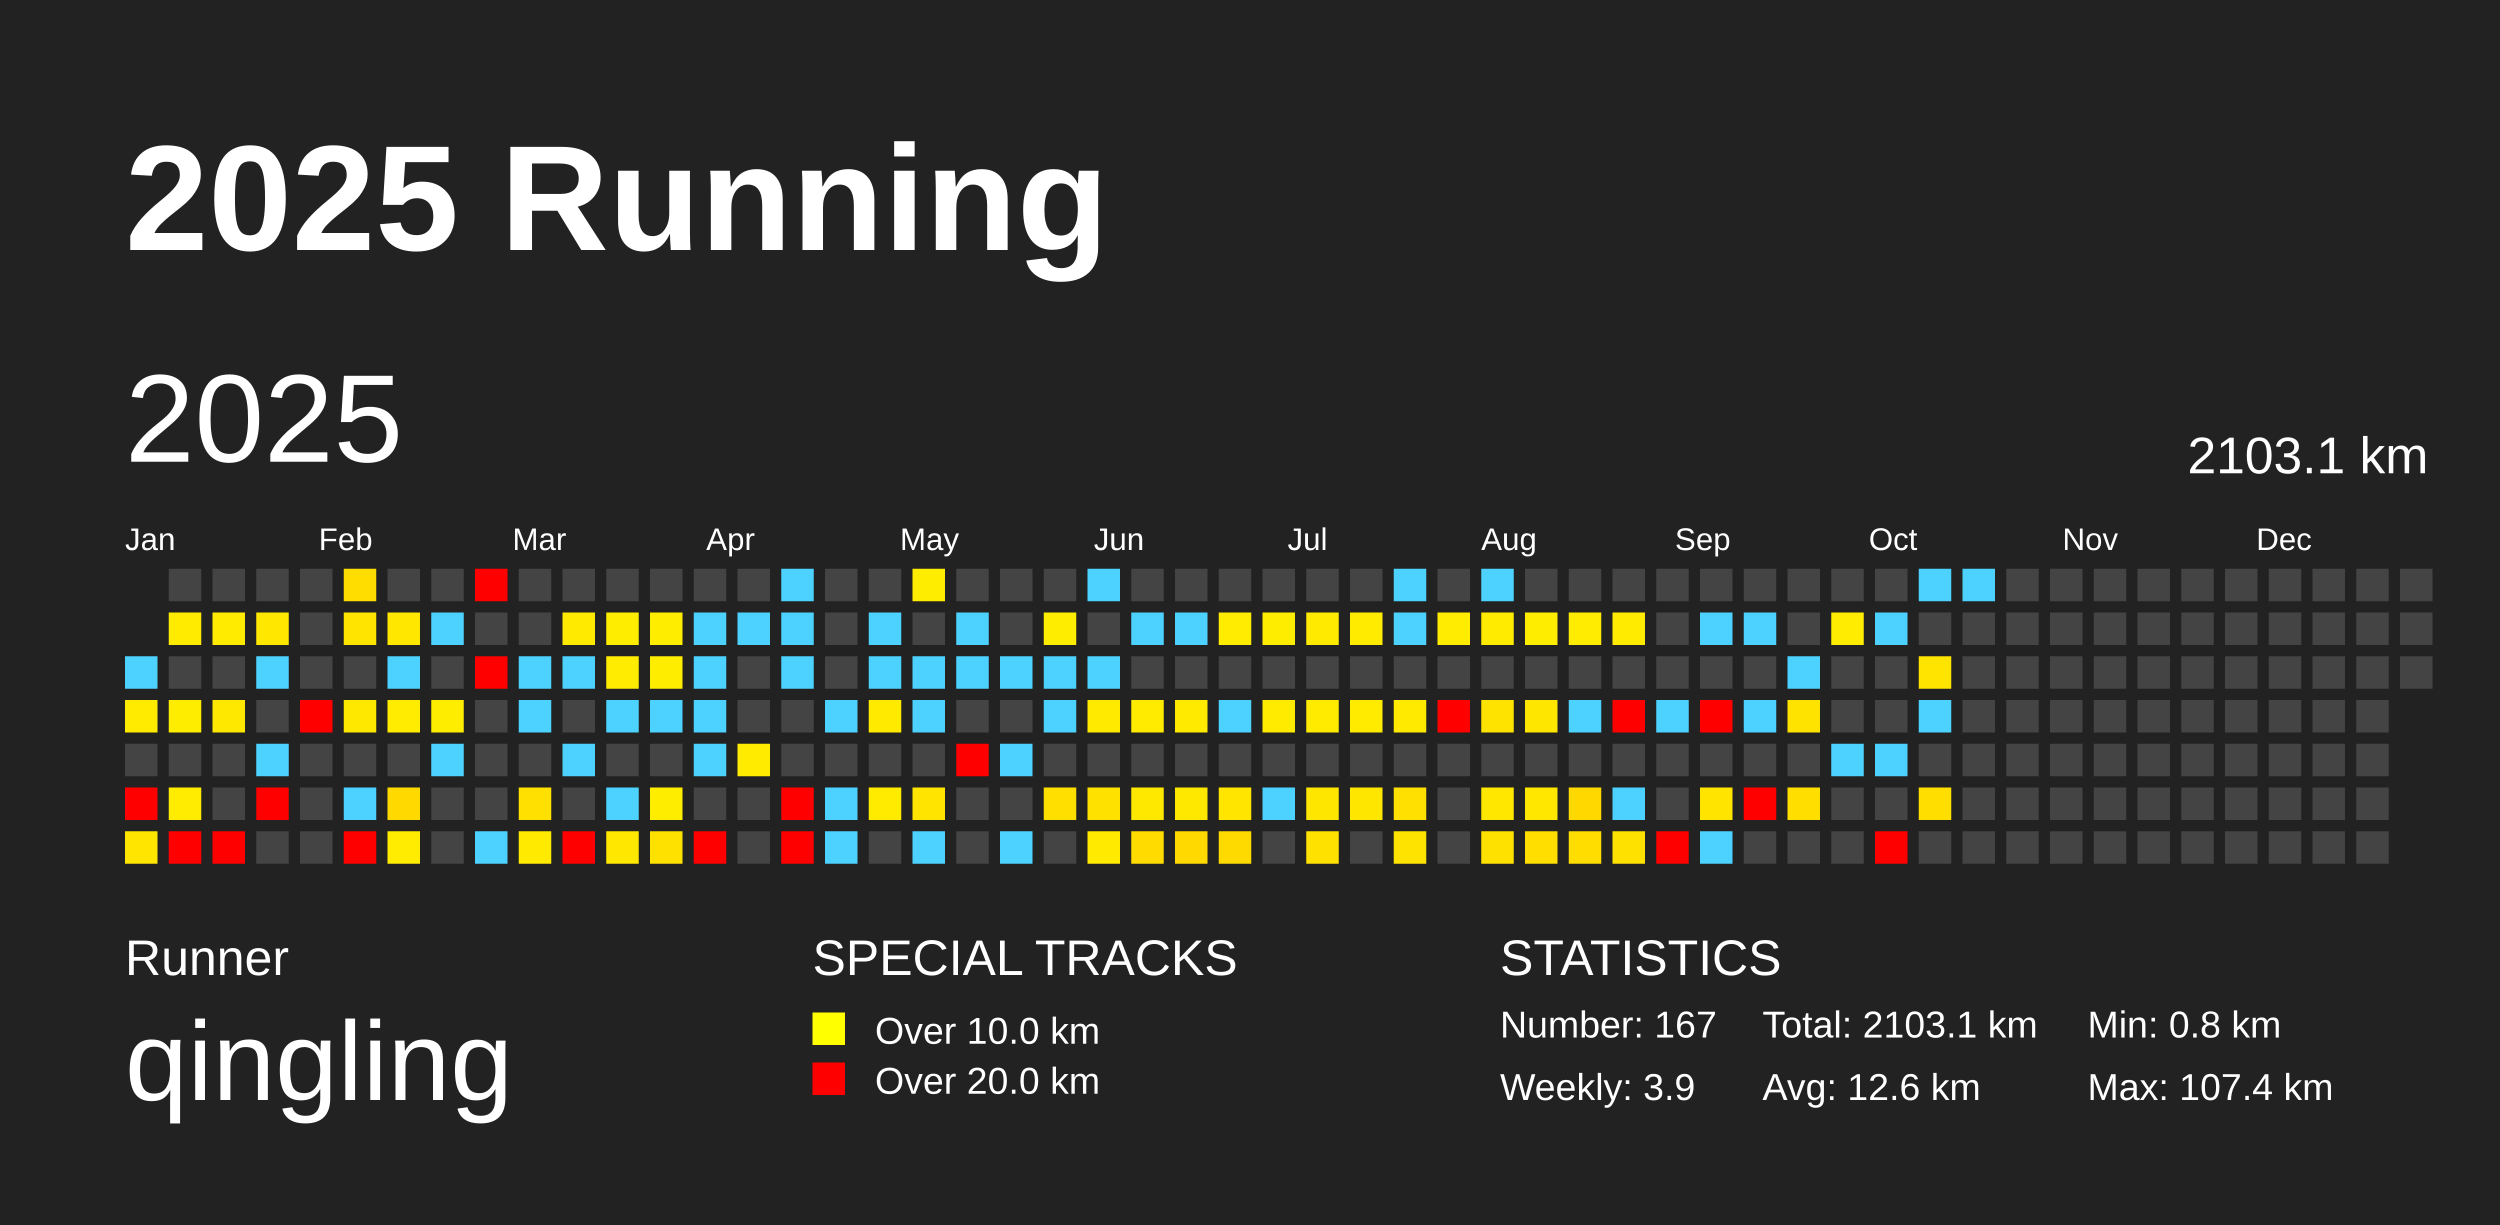
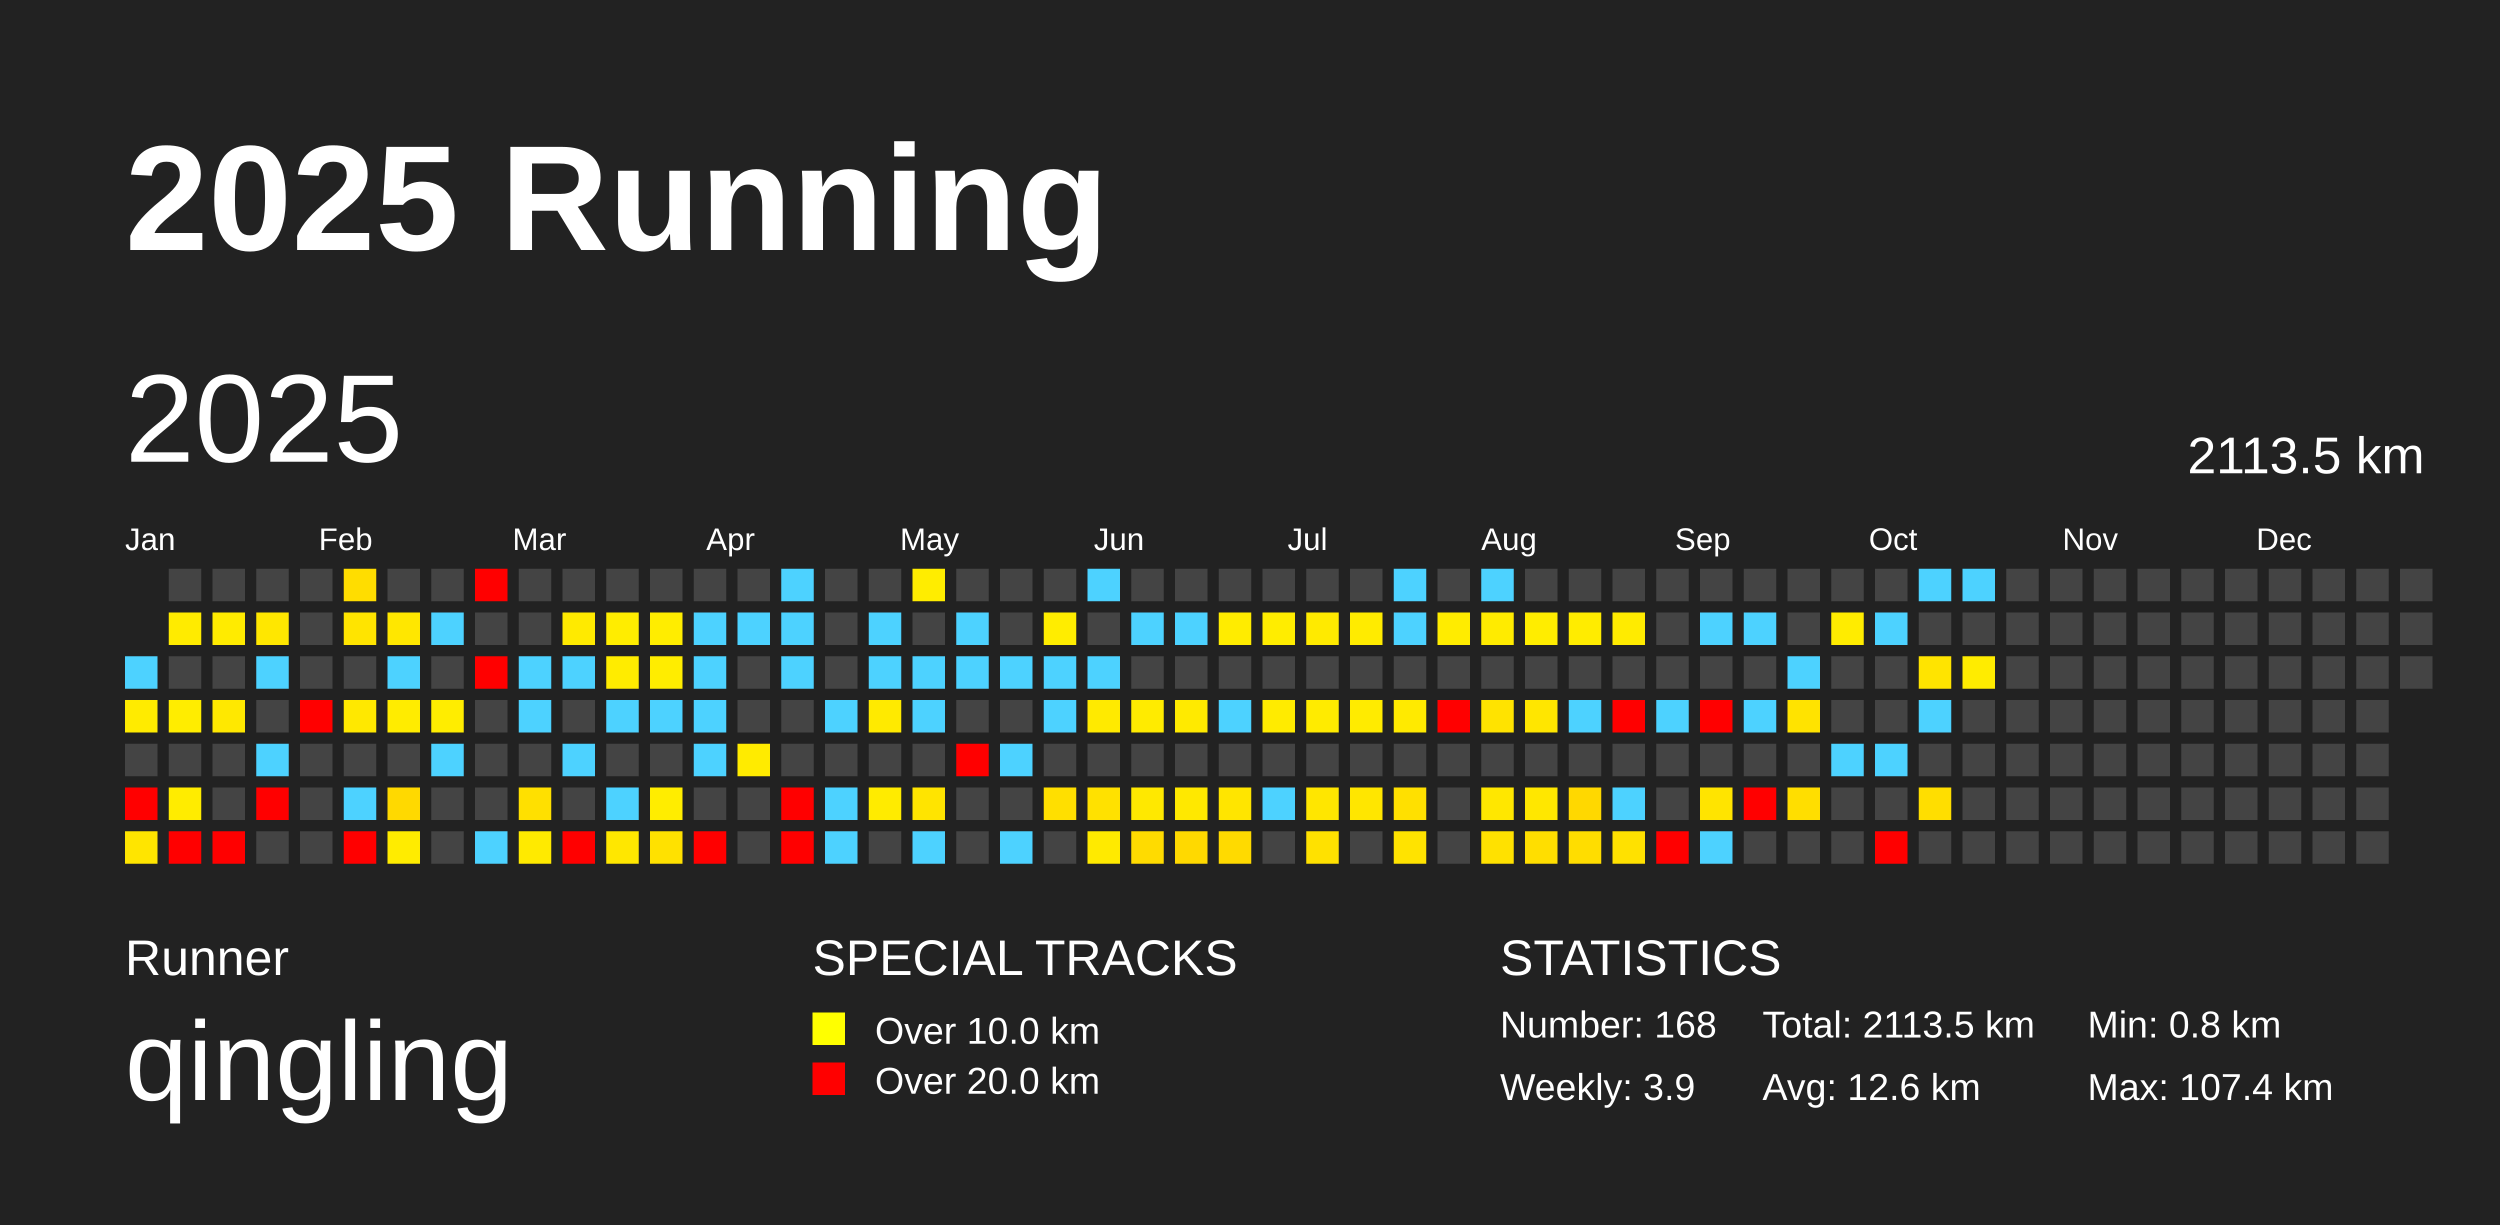
<svg xmlns="http://www.w3.org/2000/svg" baseProfile="full" height="98mm" version="1.1" viewBox="0,0,200,98" width="200mm">
  <defs />
  <rect fill="#222222" height="98" width="200" x="0" y="0" />
  <text fill="#FFFFFF" style="font-size:12px; font-family:Arial; font-weight:bold;" x="10" y="20">2025 Running</text>
  <text fill="#FFFFFF" style="font-size:4px; font-family:Arial" x="10" y="78">Runner</text>
  <text fill="#FFFFFF" style="font-size:9px; font-family:Arial" x="10" y="88">qingling</text>
  <text fill="#FFFFFF" style="font-size:4px; font-family:Arial" x="65" y="78">SPECIAL TRACKS</text>
  <rect fill="yellow" height="2.6" width="2.6" x="65" y="81" />
  <text fill="#FFFFFF" style="font-size:3px; font-family:Arial" x="70" y="83.5">Over 10.0 km</text>
  <rect fill="red" height="2.6" width="2.6" x="65" y="85" />
  <text fill="#FFFFFF" style="font-size:3px; font-family:Arial" x="70" y="87.5">Over 20.0 km</text>
  <text fill="#FFFFFF" style="font-size:4px; font-family:Arial" x="120" y="78">STATISTICS</text>
-   <text fill="#FFFFFF" style="font-size:3px; font-family:Arial" x="120" y="83">Number: 167</text>
+   <text fill="#FFFFFF" style="font-size:3px; font-family:Arial" x="120" y="83">Number: 168</text>
  <text fill="#FFFFFF" style="font-size:3px; font-family:Arial" x="120" y="88">Weekly: 3.9</text>
-   <text fill="#FFFFFF" style="font-size:3px; font-family:Arial" x="141" y="83">Total: 2103.1 km</text>
+   <text fill="#FFFFFF" style="font-size:3px; font-family:Arial" x="141" y="83">Total: 2113.5 km</text>
  <text fill="#FFFFFF" style="font-size:3px; font-family:Arial" x="141" y="88">Avg: 12.6 km</text>
  <text fill="#FFFFFF" style="font-size:3px; font-family:Arial" x="167" y="83">Min: 0.8 km</text>
  <text fill="#FFFFFF" style="font-size:3px; font-family:Arial" x="167" y="88">Max: 107.4 km</text>
  <text dominant-baseline="hanging" fill="#FFFFFF" style="font-size:10.0px; font-family:Arial;" x="10" y="30">2025</text>
-   <text dominant-baseline="hanging" fill="#FFFFFF" style="font-size:4.125px; font-family:Arial;" x="175" y="35">2103.1 km</text>
+   <text dominant-baseline="hanging" fill="#FFFFFF" style="font-size:4.125px; font-family:Arial;" x="175" y="35">2113.5 km</text>
  <text fill="#FFFFFF" style="font-size:2.5px; font-family:Arial" x="10.0" y="44">Jan</text>
  <text fill="#FFFFFF" style="font-size:2.5px; font-family:Arial" x="25.5" y="44">Feb</text>
  <text fill="#FFFFFF" style="font-size:2.5px; font-family:Arial" x="41.0" y="44">Mar</text>
  <text fill="#FFFFFF" style="font-size:2.5px; font-family:Arial" x="56.5" y="44">Apr</text>
  <text fill="#FFFFFF" style="font-size:2.5px; font-family:Arial" x="72.0" y="44">May</text>
  <text fill="#FFFFFF" style="font-size:2.5px; font-family:Arial" x="87.5" y="44">Jun</text>
  <text fill="#FFFFFF" style="font-size:2.5px; font-family:Arial" x="103.0" y="44">Jul</text>
  <text fill="#FFFFFF" style="font-size:2.5px; font-family:Arial" x="118.5" y="44">Aug</text>
  <text fill="#FFFFFF" style="font-size:2.5px; font-family:Arial" x="134.0" y="44">Sep</text>
  <text fill="#FFFFFF" style="font-size:2.5px; font-family:Arial" x="149.5" y="44">Oct</text>
  <text fill="#FFFFFF" style="font-size:2.5px; font-family:Arial" x="165.0" y="44">Nov</text>
  <text fill="#FFFFFF" style="font-size:2.5px; font-family:Arial" x="180.5" y="44">Dec</text>
  <rect fill="#4dd2ff" height="2.6" width="2.6" x="10.0" y="52.5" />
  <rect fill="#ffeb00" height="2.6" width="2.6" x="10.0" y="56.0" />
  <rect fill="#444444" height="2.6" width="2.6" x="10.0" y="59.5" />
  <rect fill="red" height="2.6" width="2.6" x="10.0" y="63.0" />
  <rect fill="#ffe500" height="2.6" width="2.6" x="10.0" y="66.5" />
  <rect fill="#444444" height="2.6" width="2.6" x="13.5" y="45.5" />
  <rect fill="#ffeb00" height="2.6" width="2.6" x="13.5" y="49.0" />
  <rect fill="#444444" height="2.6" width="2.6" x="13.5" y="52.5" />
  <rect fill="#ffed00" height="2.6" width="2.6" x="13.5" y="56.0" />
  <rect fill="#444444" height="2.6" width="2.6" x="13.5" y="59.5" />
  <rect fill="#ffec00" height="2.6" width="2.6" x="13.5" y="63.0" />
  <rect fill="red" height="2.6" width="2.6" x="13.5" y="66.5" />
  <rect fill="#444444" height="2.6" width="2.6" x="17.0" y="45.5" />
  <rect fill="#ffeb00" height="2.6" width="2.6" x="17.0" y="49.0" />
  <rect fill="#444444" height="2.6" width="2.6" x="17.0" y="52.5" />
  <rect fill="#ffe800" height="2.6" width="2.6" x="17.0" y="56.0" />
  <rect fill="#444444" height="2.6" width="2.6" x="17.0" y="59.5" />
  <rect fill="#444444" height="2.6" width="2.6" x="17.0" y="63.0" />
  <rect fill="red" height="2.6" width="2.6" x="17.0" y="66.5" />
  <rect fill="#444444" height="2.6" width="2.6" x="20.5" y="45.5" />
  <rect fill="#ffe700" height="2.6" width="2.6" x="20.5" y="49.0" />
  <rect fill="#4dd2ff" height="2.6" width="2.6" x="20.5" y="52.5" />
  <rect fill="#444444" height="2.6" width="2.6" x="20.5" y="56.0" />
  <rect fill="#4dd2ff" height="2.6" width="2.6" x="20.5" y="59.5" />
  <rect fill="red" height="2.6" width="2.6" x="20.5" y="63.0" />
  <rect fill="#444444" height="2.6" width="2.6" x="20.5" y="66.5" />
  <rect fill="#444444" height="2.6" width="2.6" x="24.0" y="45.5" />
  <rect fill="#444444" height="2.6" width="2.6" x="24.0" y="49.0" />
  <rect fill="#444444" height="2.6" width="2.6" x="24.0" y="52.5" />
  <rect fill="red" height="2.6" width="2.6" x="24.0" y="56.0" />
  <rect fill="#444444" height="2.6" width="2.6" x="24.0" y="59.5" />
  <rect fill="#444444" height="2.6" width="2.6" x="24.0" y="63.0" />
  <rect fill="#444444" height="2.6" width="2.6" x="24.0" y="66.5" />
  <rect fill="#ffdd00" height="2.6" width="2.6" x="27.5" y="45.5" />
  <rect fill="#ffe400" height="2.6" width="2.6" x="27.5" y="49.0" />
  <rect fill="#444444" height="2.6" width="2.6" x="27.5" y="52.5" />
  <rect fill="#ffe800" height="2.6" width="2.6" x="27.5" y="56.0" />
  <rect fill="#444444" height="2.6" width="2.6" x="27.5" y="59.5" />
  <rect fill="#4dd2ff" height="2.6" width="2.6" x="27.5" y="63.0" />
  <rect fill="red" height="2.6" width="2.6" x="27.5" y="66.5" />
  <rect fill="#444444" height="2.6" width="2.6" x="31.0" y="45.5" />
  <rect fill="#ffe700" height="2.6" width="2.6" x="31.0" y="49.0" />
  <rect fill="#4dd2ff" height="2.6" width="2.6" x="31.0" y="52.5" />
  <rect fill="#ffec00" height="2.6" width="2.6" x="31.0" y="56.0" />
  <rect fill="#444444" height="2.6" width="2.6" x="31.0" y="59.5" />
  <rect fill="#ffd900" height="2.6" width="2.6" x="31.0" y="63.0" />
  <rect fill="#ffec00" height="2.6" width="2.6" x="31.0" y="66.5" />
  <rect fill="#444444" height="2.6" width="2.6" x="34.5" y="45.5" />
  <rect fill="#4dd2ff" height="2.6" width="2.6" x="34.5" y="49.0" />
  <rect fill="#444444" height="2.6" width="2.6" x="34.5" y="52.5" />
  <rect fill="#ffed00" height="2.6" width="2.6" x="34.5" y="56.0" />
  <rect fill="#4dd2ff" height="2.6" width="2.6" x="34.5" y="59.5" />
  <rect fill="#444444" height="2.6" width="2.6" x="34.5" y="63.0" />
  <rect fill="#444444" height="2.6" width="2.6" x="34.5" y="66.5" />
  <rect fill="red" height="2.6" width="2.6" x="38.0" y="45.5" />
  <rect fill="#444444" height="2.6" width="2.6" x="38.0" y="49.0" />
  <rect fill="red" height="2.6" width="2.6" x="38.0" y="52.5" />
  <rect fill="#444444" height="2.6" width="2.6" x="38.0" y="56.0" />
  <rect fill="#444444" height="2.6" width="2.6" x="38.0" y="59.5" />
  <rect fill="#444444" height="2.6" width="2.6" x="38.0" y="63.0" />
  <rect fill="#4dd2ff" height="2.6" width="2.6" x="38.0" y="66.5" />
  <rect fill="#444444" height="2.6" width="2.6" x="41.5" y="45.5" />
  <rect fill="#444444" height="2.6" width="2.6" x="41.5" y="49.0" />
  <rect fill="#4dd2ff" height="2.6" width="2.6" x="41.5" y="52.5" />
  <rect fill="#4dd2ff" height="2.6" width="2.6" x="41.5" y="56.0" />
  <rect fill="#444444" height="2.6" width="2.6" x="41.5" y="59.5" />
  <rect fill="#ffe000" height="2.6" width="2.6" x="41.5" y="63.0" />
  <rect fill="#ffea00" height="2.6" width="2.6" x="41.5" y="66.5" />
  <rect fill="#444444" height="2.6" width="2.6" x="45.0" y="45.5" />
  <rect fill="#ffea00" height="2.6" width="2.6" x="45.0" y="49.0" />
  <rect fill="#4dd2ff" height="2.6" width="2.6" x="45.0" y="52.5" />
  <rect fill="#444444" height="2.6" width="2.6" x="45.0" y="56.0" />
  <rect fill="#4dd2ff" height="2.6" width="2.6" x="45.0" y="59.5" />
  <rect fill="#444444" height="2.6" width="2.6" x="45.0" y="63.0" />
  <rect fill="red" height="2.6" width="2.6" x="45.0" y="66.5" />
  <rect fill="#444444" height="2.6" width="2.6" x="48.5" y="45.5" />
  <rect fill="#ffed00" height="2.6" width="2.6" x="48.5" y="49.0" />
  <rect fill="#ffec00" height="2.6" width="2.6" x="48.5" y="52.5" />
  <rect fill="#4dd2ff" height="2.6" width="2.6" x="48.5" y="56.0" />
  <rect fill="#444444" height="2.6" width="2.6" x="48.5" y="59.5" />
  <rect fill="#4dd2ff" height="2.6" width="2.6" x="48.5" y="63.0" />
  <rect fill="#ffe700" height="2.6" width="2.6" x="48.5" y="66.5" />
  <rect fill="#444444" height="2.6" width="2.6" x="52.0" y="45.5" />
  <rect fill="#ffed00" height="2.6" width="2.6" x="52.0" y="49.0" />
  <rect fill="#ffed00" height="2.6" width="2.6" x="52.0" y="52.5" />
  <rect fill="#4dd2ff" height="2.6" width="2.6" x="52.0" y="56.0" />
  <rect fill="#444444" height="2.6" width="2.6" x="52.0" y="59.5" />
  <rect fill="#ffed00" height="2.6" width="2.6" x="52.0" y="63.0" />
  <rect fill="#ffe100" height="2.6" width="2.6" x="52.0" y="66.5" />
  <rect fill="#444444" height="2.6" width="2.6" x="55.5" y="45.5" />
  <rect fill="#4dd2ff" height="2.6" width="2.6" x="55.5" y="49.0" />
  <rect fill="#4dd2ff" height="2.6" width="2.6" x="55.5" y="52.5" />
  <rect fill="#4dd2ff" height="2.6" width="2.6" x="55.5" y="56.0" />
  <rect fill="#4dd2ff" height="2.6" width="2.6" x="55.5" y="59.5" />
  <rect fill="#444444" height="2.6" width="2.6" x="55.5" y="63.0" />
  <rect fill="red" height="2.6" width="2.6" x="55.5" y="66.5" />
  <rect fill="#444444" height="2.6" width="2.6" x="59.0" y="45.5" />
  <rect fill="#4dd2ff" height="2.6" width="2.6" x="59.0" y="49.0" />
  <rect fill="#444444" height="2.6" width="2.6" x="59.0" y="52.5" />
  <rect fill="#444444" height="2.6" width="2.6" x="59.0" y="56.0" />
  <rect fill="#ffeb00" height="2.6" width="2.6" x="59.0" y="59.5" />
  <rect fill="#444444" height="2.6" width="2.6" x="59.0" y="63.0" />
  <rect fill="#444444" height="2.6" width="2.6" x="59.0" y="66.5" />
  <rect fill="#4dd2ff" height="2.6" width="2.6" x="62.5" y="45.5" />
  <rect fill="#4dd2ff" height="2.6" width="2.6" x="62.5" y="49.0" />
  <rect fill="#4dd2ff" height="2.6" width="2.6" x="62.5" y="52.5" />
  <rect fill="#444444" height="2.6" width="2.6" x="62.5" y="56.0" />
  <rect fill="#444444" height="2.6" width="2.6" x="62.5" y="59.5" />
  <rect fill="red" height="2.6" width="2.6" x="62.5" y="63.0" />
  <rect fill="red" height="2.6" width="2.6" x="62.5" y="66.5" />
  <rect fill="#444444" height="2.6" width="2.6" x="66.0" y="45.5" />
  <rect fill="#444444" height="2.6" width="2.6" x="66.0" y="49.0" />
  <rect fill="#444444" height="2.6" width="2.6" x="66.0" y="52.5" />
  <rect fill="#4dd2ff" height="2.6" width="2.6" x="66.0" y="56.0" />
  <rect fill="#444444" height="2.6" width="2.6" x="66.0" y="59.5" />
  <rect fill="#4dd2ff" height="2.6" width="2.6" x="66.0" y="63.0" />
  <rect fill="#4dd2ff" height="2.6" width="2.6" x="66.0" y="66.5" />
  <rect fill="#444444" height="2.6" width="2.6" x="69.5" y="45.5" />
  <rect fill="#4dd2ff" height="2.6" width="2.6" x="69.5" y="49.0" />
  <rect fill="#4dd2ff" height="2.6" width="2.6" x="69.5" y="52.5" />
  <rect fill="#ffea00" height="2.6" width="2.6" x="69.5" y="56.0" />
  <rect fill="#444444" height="2.6" width="2.6" x="69.5" y="59.5" />
  <rect fill="#ffeb00" height="2.6" width="2.6" x="69.5" y="63.0" />
  <rect fill="#444444" height="2.6" width="2.6" x="69.5" y="66.5" />
  <rect fill="#ffed00" height="2.6" width="2.6" x="73.0" y="45.5" />
  <rect fill="#444444" height="2.6" width="2.6" x="73.0" y="49.0" />
  <rect fill="#4dd2ff" height="2.6" width="2.6" x="73.0" y="52.5" />
  <rect fill="#4dd2ff" height="2.6" width="2.6" x="73.0" y="56.0" />
  <rect fill="#444444" height="2.6" width="2.6" x="73.0" y="59.5" />
  <rect fill="#ffe400" height="2.6" width="2.6" x="73.0" y="63.0" />
  <rect fill="#4dd2ff" height="2.6" width="2.6" x="73.0" y="66.5" />
  <rect fill="#444444" height="2.6" width="2.6" x="76.5" y="45.5" />
  <rect fill="#4dd2ff" height="2.6" width="2.6" x="76.5" y="49.0" />
  <rect fill="#4dd2ff" height="2.6" width="2.6" x="76.5" y="52.5" />
  <rect fill="#444444" height="2.6" width="2.6" x="76.5" y="56.0" />
  <rect fill="red" height="2.6" width="2.6" x="76.5" y="59.5" />
  <rect fill="#444444" height="2.6" width="2.6" x="76.5" y="63.0" />
  <rect fill="#444444" height="2.6" width="2.6" x="76.5" y="66.5" />
  <rect fill="#444444" height="2.6" width="2.6" x="80.0" y="45.5" />
  <rect fill="#444444" height="2.6" width="2.6" x="80.0" y="49.0" />
  <rect fill="#4dd2ff" height="2.6" width="2.6" x="80.0" y="52.5" />
  <rect fill="#444444" height="2.6" width="2.6" x="80.0" y="56.0" />
  <rect fill="#4dd2ff" height="2.6" width="2.6" x="80.0" y="59.5" />
  <rect fill="#444444" height="2.6" width="2.6" x="80.0" y="63.0" />
  <rect fill="#4dd2ff" height="2.6" width="2.6" x="80.0" y="66.5" />
  <rect fill="#444444" height="2.6" width="2.6" x="83.5" y="45.5" />
  <rect fill="#ffed00" height="2.6" width="2.6" x="83.5" y="49.0" />
  <rect fill="#4dd2ff" height="2.6" width="2.6" x="83.5" y="52.5" />
  <rect fill="#4dd2ff" height="2.6" width="2.6" x="83.5" y="56.0" />
  <rect fill="#444444" height="2.6" width="2.6" x="83.5" y="59.5" />
  <rect fill="#ffdf00" height="2.6" width="2.6" x="83.5" y="63.0" />
  <rect fill="#444444" height="2.6" width="2.6" x="83.5" y="66.5" />
  <rect fill="#4dd2ff" height="2.6" width="2.6" x="87.0" y="45.5" />
  <rect fill="#444444" height="2.6" width="2.6" x="87.0" y="49.0" />
  <rect fill="#4dd2ff" height="2.6" width="2.6" x="87.0" y="52.5" />
  <rect fill="#ffea00" height="2.6" width="2.6" x="87.0" y="56.0" />
  <rect fill="#444444" height="2.6" width="2.6" x="87.0" y="59.5" />
  <rect fill="#ffe100" height="2.6" width="2.6" x="87.0" y="63.0" />
  <rect fill="#ffea00" height="2.6" width="2.6" x="87.0" y="66.5" />
  <rect fill="#444444" height="2.6" width="2.6" x="90.5" y="45.5" />
  <rect fill="#4dd2ff" height="2.6" width="2.6" x="90.5" y="49.0" />
  <rect fill="#444444" height="2.6" width="2.6" x="90.5" y="52.5" />
  <rect fill="#ffeb00" height="2.6" width="2.6" x="90.5" y="56.0" />
  <rect fill="#444444" height="2.6" width="2.6" x="90.5" y="59.5" />
  <rect fill="#ffe800" height="2.6" width="2.6" x="90.5" y="63.0" />
  <rect fill="#ffdb00" height="2.6" width="2.6" x="90.5" y="66.5" />
  <rect fill="#444444" height="2.6" width="2.6" x="94.0" y="45.5" />
  <rect fill="#4dd2ff" height="2.6" width="2.6" x="94.0" y="49.0" />
  <rect fill="#444444" height="2.6" width="2.6" x="94.0" y="52.5" />
  <rect fill="#ffea00" height="2.6" width="2.6" x="94.0" y="56.0" />
  <rect fill="#444444" height="2.6" width="2.6" x="94.0" y="59.5" />
  <rect fill="#ffe800" height="2.6" width="2.6" x="94.0" y="63.0" />
  <rect fill="#ffd900" height="2.6" width="2.6" x="94.0" y="66.5" />
  <rect fill="#444444" height="2.6" width="2.6" x="97.5" y="45.5" />
  <rect fill="#ffec00" height="2.6" width="2.6" x="97.5" y="49.0" />
  <rect fill="#444444" height="2.6" width="2.6" x="97.5" y="52.5" />
  <rect fill="#4dd2ff" height="2.6" width="2.6" x="97.5" y="56.0" />
  <rect fill="#444444" height="2.6" width="2.6" x="97.5" y="59.5" />
  <rect fill="#ffe500" height="2.6" width="2.6" x="97.5" y="63.0" />
  <rect fill="#ffda00" height="2.6" width="2.6" x="97.5" y="66.5" />
  <rect fill="#444444" height="2.6" width="2.6" x="101.0" y="45.5" />
  <rect fill="#ffed00" height="2.6" width="2.6" x="101.0" y="49.0" />
  <rect fill="#444444" height="2.6" width="2.6" x="101.0" y="52.5" />
  <rect fill="#ffeb00" height="2.6" width="2.6" x="101.0" y="56.0" />
  <rect fill="#444444" height="2.6" width="2.6" x="101.0" y="59.5" />
  <rect fill="#4dd2ff" height="2.6" width="2.6" x="101.0" y="63.0" />
  <rect fill="#444444" height="2.6" width="2.6" x="101.0" y="66.5" />
  <rect fill="#444444" height="2.6" width="2.6" x="104.5" y="45.5" />
  <rect fill="#ffea00" height="2.6" width="2.6" x="104.5" y="49.0" />
  <rect fill="#444444" height="2.6" width="2.6" x="104.5" y="52.5" />
  <rect fill="#ffeb00" height="2.6" width="2.6" x="104.5" y="56.0" />
  <rect fill="#444444" height="2.6" width="2.6" x="104.5" y="59.5" />
  <rect fill="#ffe600" height="2.6" width="2.6" x="104.5" y="63.0" />
  <rect fill="#ffe100" height="2.6" width="2.6" x="104.5" y="66.5" />
  <rect fill="#444444" height="2.6" width="2.6" x="108.0" y="45.5" />
  <rect fill="#ffeb00" height="2.6" width="2.6" x="108.0" y="49.0" />
  <rect fill="#444444" height="2.6" width="2.6" x="108.0" y="52.5" />
  <rect fill="#ffeb00" height="2.6" width="2.6" x="108.0" y="56.0" />
  <rect fill="#444444" height="2.6" width="2.6" x="108.0" y="59.5" />
  <rect fill="#ffe600" height="2.6" width="2.6" x="108.0" y="63.0" />
  <rect fill="#444444" height="2.6" width="2.6" x="108.0" y="66.5" />
  <rect fill="#4dd2ff" height="2.6" width="2.6" x="111.5" y="45.5" />
  <rect fill="#4dd2ff" height="2.6" width="2.6" x="111.5" y="49.0" />
  <rect fill="#444444" height="2.6" width="2.6" x="111.5" y="52.5" />
  <rect fill="#ffea00" height="2.6" width="2.6" x="111.5" y="56.0" />
  <rect fill="#444444" height="2.6" width="2.6" x="111.5" y="59.5" />
  <rect fill="#ffe000" height="2.6" width="2.6" x="111.5" y="63.0" />
  <rect fill="#ffe300" height="2.6" width="2.6" x="111.5" y="66.5" />
  <rect fill="#444444" height="2.6" width="2.6" x="115.0" y="45.5" />
  <rect fill="#ffec00" height="2.6" width="2.6" x="115.0" y="49.0" />
  <rect fill="#444444" height="2.6" width="2.6" x="115.0" y="52.5" />
  <rect fill="red" height="2.6" width="2.6" x="115.0" y="56.0" />
  <rect fill="#444444" height="2.6" width="2.6" x="115.0" y="59.5" />
  <rect fill="#444444" height="2.6" width="2.6" x="115.0" y="63.0" />
  <rect fill="#444444" height="2.6" width="2.6" x="115.0" y="66.5" />
  <rect fill="#4dd2ff" height="2.6" width="2.6" x="118.5" y="45.5" />
  <rect fill="#ffeb00" height="2.6" width="2.6" x="118.5" y="49.0" />
  <rect fill="#444444" height="2.6" width="2.6" x="118.5" y="52.5" />
  <rect fill="#ffe300" height="2.6" width="2.6" x="118.5" y="56.0" />
  <rect fill="#444444" height="2.6" width="2.6" x="118.5" y="59.5" />
  <rect fill="#ffe700" height="2.6" width="2.6" x="118.5" y="63.0" />
  <rect fill="#ffe100" height="2.6" width="2.6" x="118.5" y="66.5" />
  <rect fill="#444444" height="2.6" width="2.6" x="122.0" y="45.5" />
  <rect fill="#ffed00" height="2.6" width="2.6" x="122.0" y="49.0" />
  <rect fill="#444444" height="2.6" width="2.6" x="122.0" y="52.5" />
  <rect fill="#ffe600" height="2.6" width="2.6" x="122.0" y="56.0" />
  <rect fill="#444444" height="2.6" width="2.6" x="122.0" y="59.5" />
  <rect fill="#ffe700" height="2.6" width="2.6" x="122.0" y="63.0" />
  <rect fill="#ffde00" height="2.6" width="2.6" x="122.0" y="66.5" />
  <rect fill="#444444" height="2.6" width="2.6" x="125.5" y="45.5" />
  <rect fill="#ffec00" height="2.6" width="2.6" x="125.5" y="49.0" />
  <rect fill="#444444" height="2.6" width="2.6" x="125.5" y="52.5" />
  <rect fill="#4dd2ff" height="2.6" width="2.6" x="125.5" y="56.0" />
  <rect fill="#444444" height="2.6" width="2.6" x="125.5" y="59.5" />
  <rect fill="#ffd800" height="2.6" width="2.6" x="125.5" y="63.0" />
  <rect fill="#ffdd00" height="2.6" width="2.6" x="125.5" y="66.5" />
  <rect fill="#444444" height="2.6" width="2.6" x="129.0" y="45.5" />
  <rect fill="#ffeb00" height="2.6" width="2.6" x="129.0" y="49.0" />
  <rect fill="#444444" height="2.6" width="2.6" x="129.0" y="52.5" />
  <rect fill="red" height="2.6" width="2.6" x="129.0" y="56.0" />
  <rect fill="#444444" height="2.6" width="2.6" x="129.0" y="59.5" />
  <rect fill="#4dd2ff" height="2.6" width="2.6" x="129.0" y="63.0" />
  <rect fill="#ffe100" height="2.6" width="2.6" x="129.0" y="66.5" />
  <rect fill="#444444" height="2.6" width="2.6" x="132.5" y="45.5" />
  <rect fill="#444444" height="2.6" width="2.6" x="132.5" y="49.0" />
  <rect fill="#444444" height="2.6" width="2.6" x="132.5" y="52.5" />
  <rect fill="#4dd2ff" height="2.6" width="2.6" x="132.5" y="56.0" />
  <rect fill="#444444" height="2.6" width="2.6" x="132.5" y="59.5" />
  <rect fill="#444444" height="2.6" width="2.6" x="132.5" y="63.0" />
  <rect fill="red" height="2.6" width="2.6" x="132.5" y="66.5" />
  <rect fill="#444444" height="2.6" width="2.6" x="136.0" y="45.5" />
  <rect fill="#4dd2ff" height="2.6" width="2.6" x="136.0" y="49.0" />
  <rect fill="#444444" height="2.6" width="2.6" x="136.0" y="52.5" />
  <rect fill="red" height="2.6" width="2.6" x="136.0" y="56.0" />
  <rect fill="#444444" height="2.6" width="2.6" x="136.0" y="59.5" />
  <rect fill="#ffe400" height="2.6" width="2.6" x="136.0" y="63.0" />
  <rect fill="#4dd2ff" height="2.6" width="2.6" x="136.0" y="66.5" />
  <rect fill="#444444" height="2.6" width="2.6" x="139.5" y="45.5" />
  <rect fill="#4dd2ff" height="2.6" width="2.6" x="139.5" y="49.0" />
  <rect fill="#444444" height="2.6" width="2.6" x="139.5" y="52.5" />
  <rect fill="#4dd2ff" height="2.6" width="2.6" x="139.5" y="56.0" />
  <rect fill="#444444" height="2.6" width="2.6" x="139.5" y="59.5" />
  <rect fill="red" height="2.6" width="2.6" x="139.5" y="63.0" />
  <rect fill="#444444" height="2.6" width="2.6" x="139.5" y="66.5" />
  <rect fill="#444444" height="2.6" width="2.6" x="143.0" y="45.5" />
  <rect fill="#444444" height="2.6" width="2.6" x="143.0" y="49.0" />
  <rect fill="#4dd2ff" height="2.6" width="2.6" x="143.0" y="52.5" />
  <rect fill="#ffe300" height="2.6" width="2.6" x="143.0" y="56.0" />
  <rect fill="#444444" height="2.6" width="2.6" x="143.0" y="59.5" />
  <rect fill="#ffde00" height="2.6" width="2.6" x="143.0" y="63.0" />
  <rect fill="#444444" height="2.6" width="2.6" x="143.0" y="66.5" />
  <rect fill="#444444" height="2.6" width="2.6" x="146.5" y="45.5" />
  <rect fill="#ffec00" height="2.6" width="2.6" x="146.5" y="49.0" />
  <rect fill="#444444" height="2.6" width="2.6" x="146.5" y="52.5" />
  <rect fill="#444444" height="2.6" width="2.6" x="146.5" y="56.0" />
  <rect fill="#4dd2ff" height="2.6" width="2.6" x="146.5" y="59.5" />
  <rect fill="#444444" height="2.6" width="2.6" x="146.5" y="63.0" />
  <rect fill="#444444" height="2.6" width="2.6" x="146.5" y="66.5" />
  <rect fill="#444444" height="2.6" width="2.6" x="150.0" y="45.5" />
  <rect fill="#4dd2ff" height="2.6" width="2.6" x="150.0" y="49.0" />
  <rect fill="#444444" height="2.6" width="2.6" x="150.0" y="52.5" />
  <rect fill="#444444" height="2.6" width="2.6" x="150.0" y="56.0" />
  <rect fill="#4dd2ff" height="2.6" width="2.6" x="150.0" y="59.5" />
  <rect fill="#444444" height="2.6" width="2.6" x="150.0" y="63.0" />
  <rect fill="red" height="2.6" width="2.6" x="150.0" y="66.5" />
  <rect fill="#4dd2ff" height="2.6" width="2.6" x="153.5" y="45.5" />
  <rect fill="#444444" height="2.6" width="2.6" x="153.5" y="49.0" />
  <rect fill="#ffe400" height="2.6" width="2.6" x="153.5" y="52.5" />
  <rect fill="#4dd2ff" height="2.6" width="2.6" x="153.5" y="56.0" />
  <rect fill="#444444" height="2.6" width="2.6" x="153.5" y="59.5" />
  <rect fill="#ffde00" height="2.6" width="2.6" x="153.5" y="63.0" />
  <rect fill="#444444" height="2.6" width="2.6" x="153.5" y="66.5" />
  <rect fill="#4dd2ff" height="2.6" width="2.6" x="157.0" y="45.5" />
  <rect fill="#444444" height="2.6" width="2.6" x="157.0" y="49.0" />
-   <rect fill="#444444" height="2.6" width="2.6" x="157.0" y="52.5" />
+   <rect fill="#ffec00" height="2.6" width="2.6" x="157.0" y="52.5" />
  <rect fill="#444444" height="2.6" width="2.6" x="157.0" y="56.0" />
  <rect fill="#444444" height="2.6" width="2.6" x="157.0" y="59.5" />
  <rect fill="#444444" height="2.6" width="2.6" x="157.0" y="63.0" />
  <rect fill="#444444" height="2.6" width="2.6" x="157.0" y="66.5" />
  <rect fill="#444444" height="2.6" width="2.6" x="160.5" y="45.5" />
  <rect fill="#444444" height="2.6" width="2.6" x="160.5" y="49.0" />
  <rect fill="#444444" height="2.6" width="2.6" x="160.5" y="52.5" />
  <rect fill="#444444" height="2.6" width="2.6" x="160.5" y="56.0" />
  <rect fill="#444444" height="2.6" width="2.6" x="160.5" y="59.5" />
  <rect fill="#444444" height="2.6" width="2.6" x="160.5" y="63.0" />
  <rect fill="#444444" height="2.6" width="2.6" x="160.5" y="66.5" />
  <rect fill="#444444" height="2.6" width="2.6" x="164.0" y="45.5" />
  <rect fill="#444444" height="2.6" width="2.6" x="164.0" y="49.0" />
  <rect fill="#444444" height="2.6" width="2.6" x="164.0" y="52.5" />
  <rect fill="#444444" height="2.6" width="2.6" x="164.0" y="56.0" />
  <rect fill="#444444" height="2.6" width="2.6" x="164.0" y="59.5" />
  <rect fill="#444444" height="2.6" width="2.6" x="164.0" y="63.0" />
  <rect fill="#444444" height="2.6" width="2.6" x="164.0" y="66.5" />
  <rect fill="#444444" height="2.6" width="2.6" x="167.5" y="45.5" />
  <rect fill="#444444" height="2.6" width="2.6" x="167.5" y="49.0" />
  <rect fill="#444444" height="2.6" width="2.6" x="167.5" y="52.5" />
  <rect fill="#444444" height="2.6" width="2.6" x="167.5" y="56.0" />
  <rect fill="#444444" height="2.6" width="2.6" x="167.5" y="59.5" />
  <rect fill="#444444" height="2.6" width="2.6" x="167.5" y="63.0" />
  <rect fill="#444444" height="2.6" width="2.6" x="167.5" y="66.5" />
  <rect fill="#444444" height="2.6" width="2.6" x="171.0" y="45.5" />
  <rect fill="#444444" height="2.6" width="2.6" x="171.0" y="49.0" />
  <rect fill="#444444" height="2.6" width="2.6" x="171.0" y="52.5" />
  <rect fill="#444444" height="2.6" width="2.6" x="171.0" y="56.0" />
  <rect fill="#444444" height="2.6" width="2.6" x="171.0" y="59.5" />
  <rect fill="#444444" height="2.6" width="2.6" x="171.0" y="63.0" />
  <rect fill="#444444" height="2.6" width="2.6" x="171.0" y="66.5" />
  <rect fill="#444444" height="2.6" width="2.6" x="174.5" y="45.5" />
  <rect fill="#444444" height="2.6" width="2.6" x="174.5" y="49.0" />
  <rect fill="#444444" height="2.6" width="2.6" x="174.5" y="52.5" />
  <rect fill="#444444" height="2.6" width="2.6" x="174.5" y="56.0" />
  <rect fill="#444444" height="2.6" width="2.6" x="174.5" y="59.5" />
  <rect fill="#444444" height="2.6" width="2.6" x="174.5" y="63.0" />
  <rect fill="#444444" height="2.6" width="2.6" x="174.5" y="66.5" />
  <rect fill="#444444" height="2.6" width="2.6" x="178.0" y="45.5" />
  <rect fill="#444444" height="2.6" width="2.6" x="178.0" y="49.0" />
  <rect fill="#444444" height="2.6" width="2.6" x="178.0" y="52.5" />
  <rect fill="#444444" height="2.6" width="2.6" x="178.0" y="56.0" />
  <rect fill="#444444" height="2.6" width="2.6" x="178.0" y="59.5" />
  <rect fill="#444444" height="2.6" width="2.6" x="178.0" y="63.0" />
  <rect fill="#444444" height="2.6" width="2.6" x="178.0" y="66.5" />
  <rect fill="#444444" height="2.6" width="2.6" x="181.5" y="45.5" />
  <rect fill="#444444" height="2.6" width="2.6" x="181.5" y="49.0" />
  <rect fill="#444444" height="2.6" width="2.6" x="181.5" y="52.5" />
  <rect fill="#444444" height="2.6" width="2.6" x="181.5" y="56.0" />
  <rect fill="#444444" height="2.6" width="2.6" x="181.5" y="59.5" />
  <rect fill="#444444" height="2.6" width="2.6" x="181.5" y="63.0" />
  <rect fill="#444444" height="2.6" width="2.6" x="181.5" y="66.5" />
  <rect fill="#444444" height="2.6" width="2.6" x="185.0" y="45.5" />
  <rect fill="#444444" height="2.6" width="2.6" x="185.0" y="49.0" />
  <rect fill="#444444" height="2.6" width="2.6" x="185.0" y="52.5" />
  <rect fill="#444444" height="2.6" width="2.6" x="185.0" y="56.0" />
  <rect fill="#444444" height="2.6" width="2.6" x="185.0" y="59.5" />
  <rect fill="#444444" height="2.6" width="2.6" x="185.0" y="63.0" />
  <rect fill="#444444" height="2.6" width="2.6" x="185.0" y="66.5" />
  <rect fill="#444444" height="2.6" width="2.6" x="188.5" y="45.5" />
  <rect fill="#444444" height="2.6" width="2.6" x="188.5" y="49.0" />
  <rect fill="#444444" height="2.6" width="2.6" x="188.5" y="52.5" />
  <rect fill="#444444" height="2.6" width="2.6" x="188.5" y="56.0" />
  <rect fill="#444444" height="2.6" width="2.6" x="188.5" y="59.5" />
  <rect fill="#444444" height="2.6" width="2.6" x="188.5" y="63.0" />
  <rect fill="#444444" height="2.6" width="2.6" x="188.5" y="66.5" />
  <rect fill="#444444" height="2.6" width="2.6" x="192.0" y="45.5" />
  <rect fill="#444444" height="2.6" width="2.6" x="192.0" y="49.0" />
  <rect fill="#444444" height="2.6" width="2.6" x="192.0" y="52.5" />
</svg>
